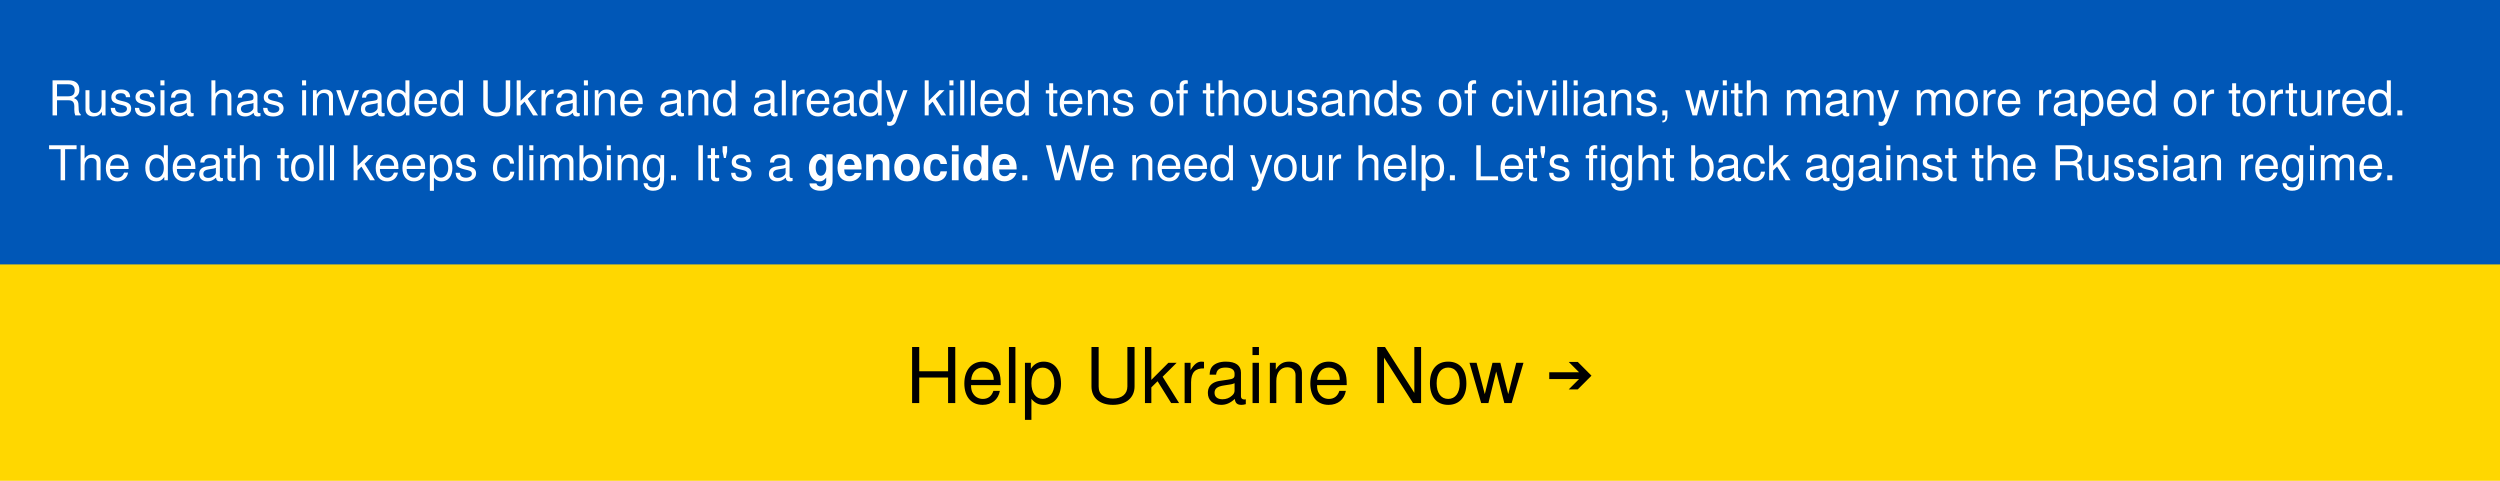
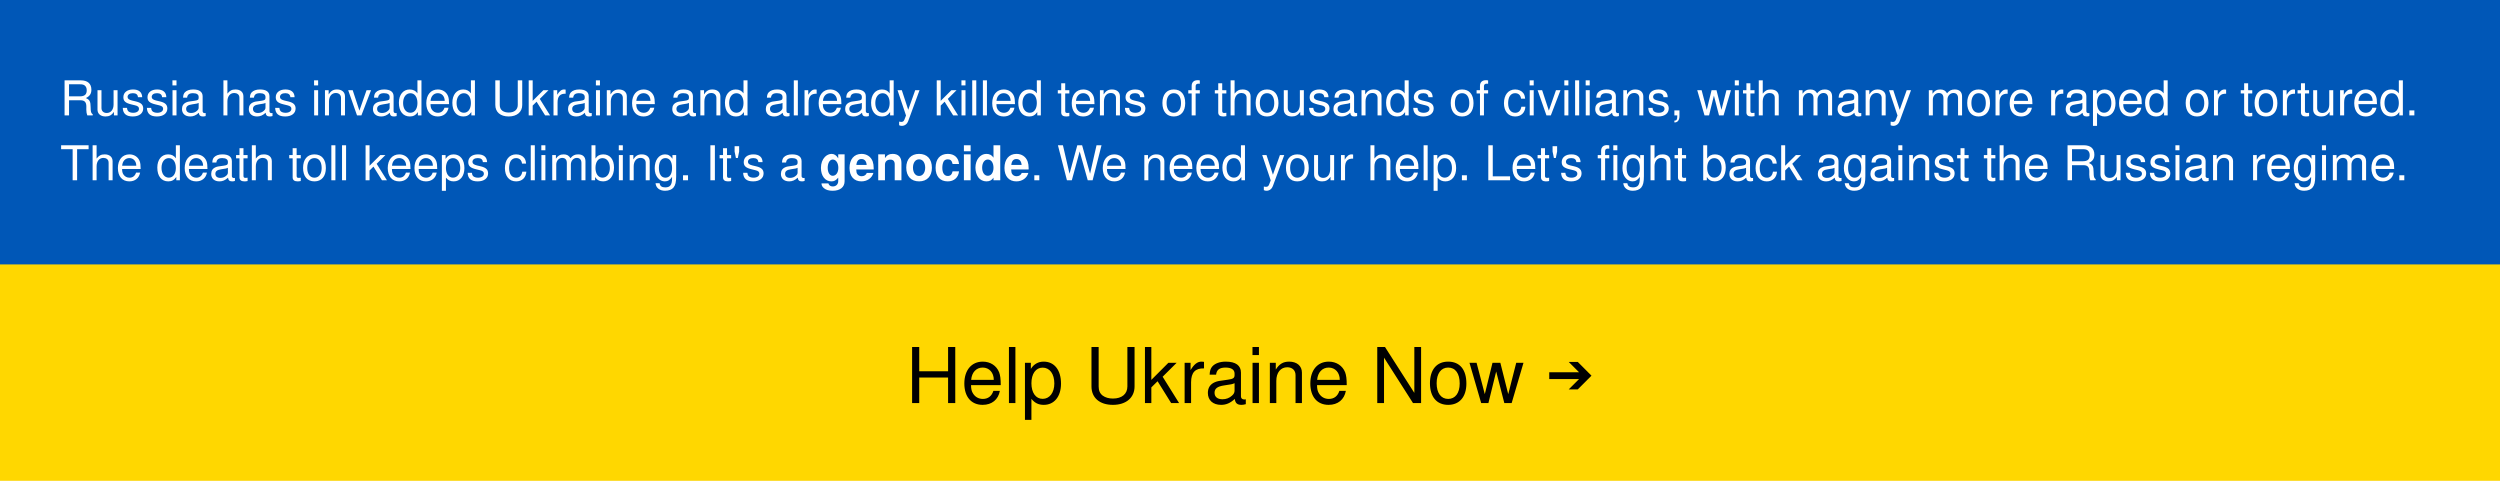
<svg xmlns="http://www.w3.org/2000/svg" viewBox="0 0 1040 200">
  <style>
@namespace svg url(http://www.w3.org/2000/svg);

svg {
  font-family: Helvetica, Arial, sans-serif;
+   text-rendering: geometricPrecision;
}
svg|a:link, svg|a:visited {
  cursor: pointer;
}
.flag-blue {
  fill: #0057b7;
}
.flag-yellow {
  fill: #ffd700;
}
.message {
  fill: white;
  font-size: 20px;
}
.call {
  fill: black;
  font-size: 32px;
}
.mobile-only {
  display: none;
}
.arrow {
  font-size: 24px;
}

@media (max-width: 770px) {
  svg a &gt; .message {
    display: none;
  }
  svg a &gt; .mobile-only {
    display: inherit;
  }
  .message {
    font-size: 29px;
  }
  .call {
    font-size: 36px;
  }
}
  </style>
  <a href="https://stand-with-ukraine.pp.ua">
    <rect x="0" y="0" width="100%" height="100%" class="flag-yellow" />
    <rect x="0" y="0" width="100%" height="110px" class="flag-blue" />
    <text x="0" y="25" class="message">
-       <tspan x="20" dy="1.15em">Russia has invaded Ukraine and already killed tens of thousands of civilians, with many more raped or tortured.</tspan>
-       <tspan x="20" dy="1.35em">The death toll keeps climbing. It's a <tspan font-weight="bold">genocide</tspan>. We need your help. Let's fight back against the Russian regime.</tspan>
+       <tspan x="25" dy="1.15em">Russia has invaded Ukraine and already killed tens of thousands of civilians, with many more raped or tortured.</tspan>
+       <tspan x="25" dy="1.35em">The death toll keeps climbing. It's a <tspan font-weight="bold">genocide</tspan>. We need your help. Let's fight back against the Russian regime.</tspan>
    </text>
    <text x="0" y="25" class="message mobile-only">
-       <tspan x="20" dy=".7em">Russia has invaded Ukraine and already killed tens of thousands of civilians,</tspan>
-       <tspan x="20" dy="1.2em">with many more raped or tortured. It's a <tspan font-weight="bold">genocide</tspan>. We need your help.</tspan>
+       <tspan x="25" dy=".7em">Russia has invaded Ukraine and already killed tens of thousands of civilians,</tspan>
+       <tspan x="25" dy="1.2em">with many more raped or tortured. It's a <tspan font-weight="bold">genocide</tspan>. We need your help.</tspan>
    </text>
    <text x="50%" y="78.5%" dominant-baseline="middle" text-anchor="middle" class="call">
      Help Ukraine Now <tspan dominant-baseline="middle" class="arrow">➔</tspan>
    </text>
  </a>
</svg>
